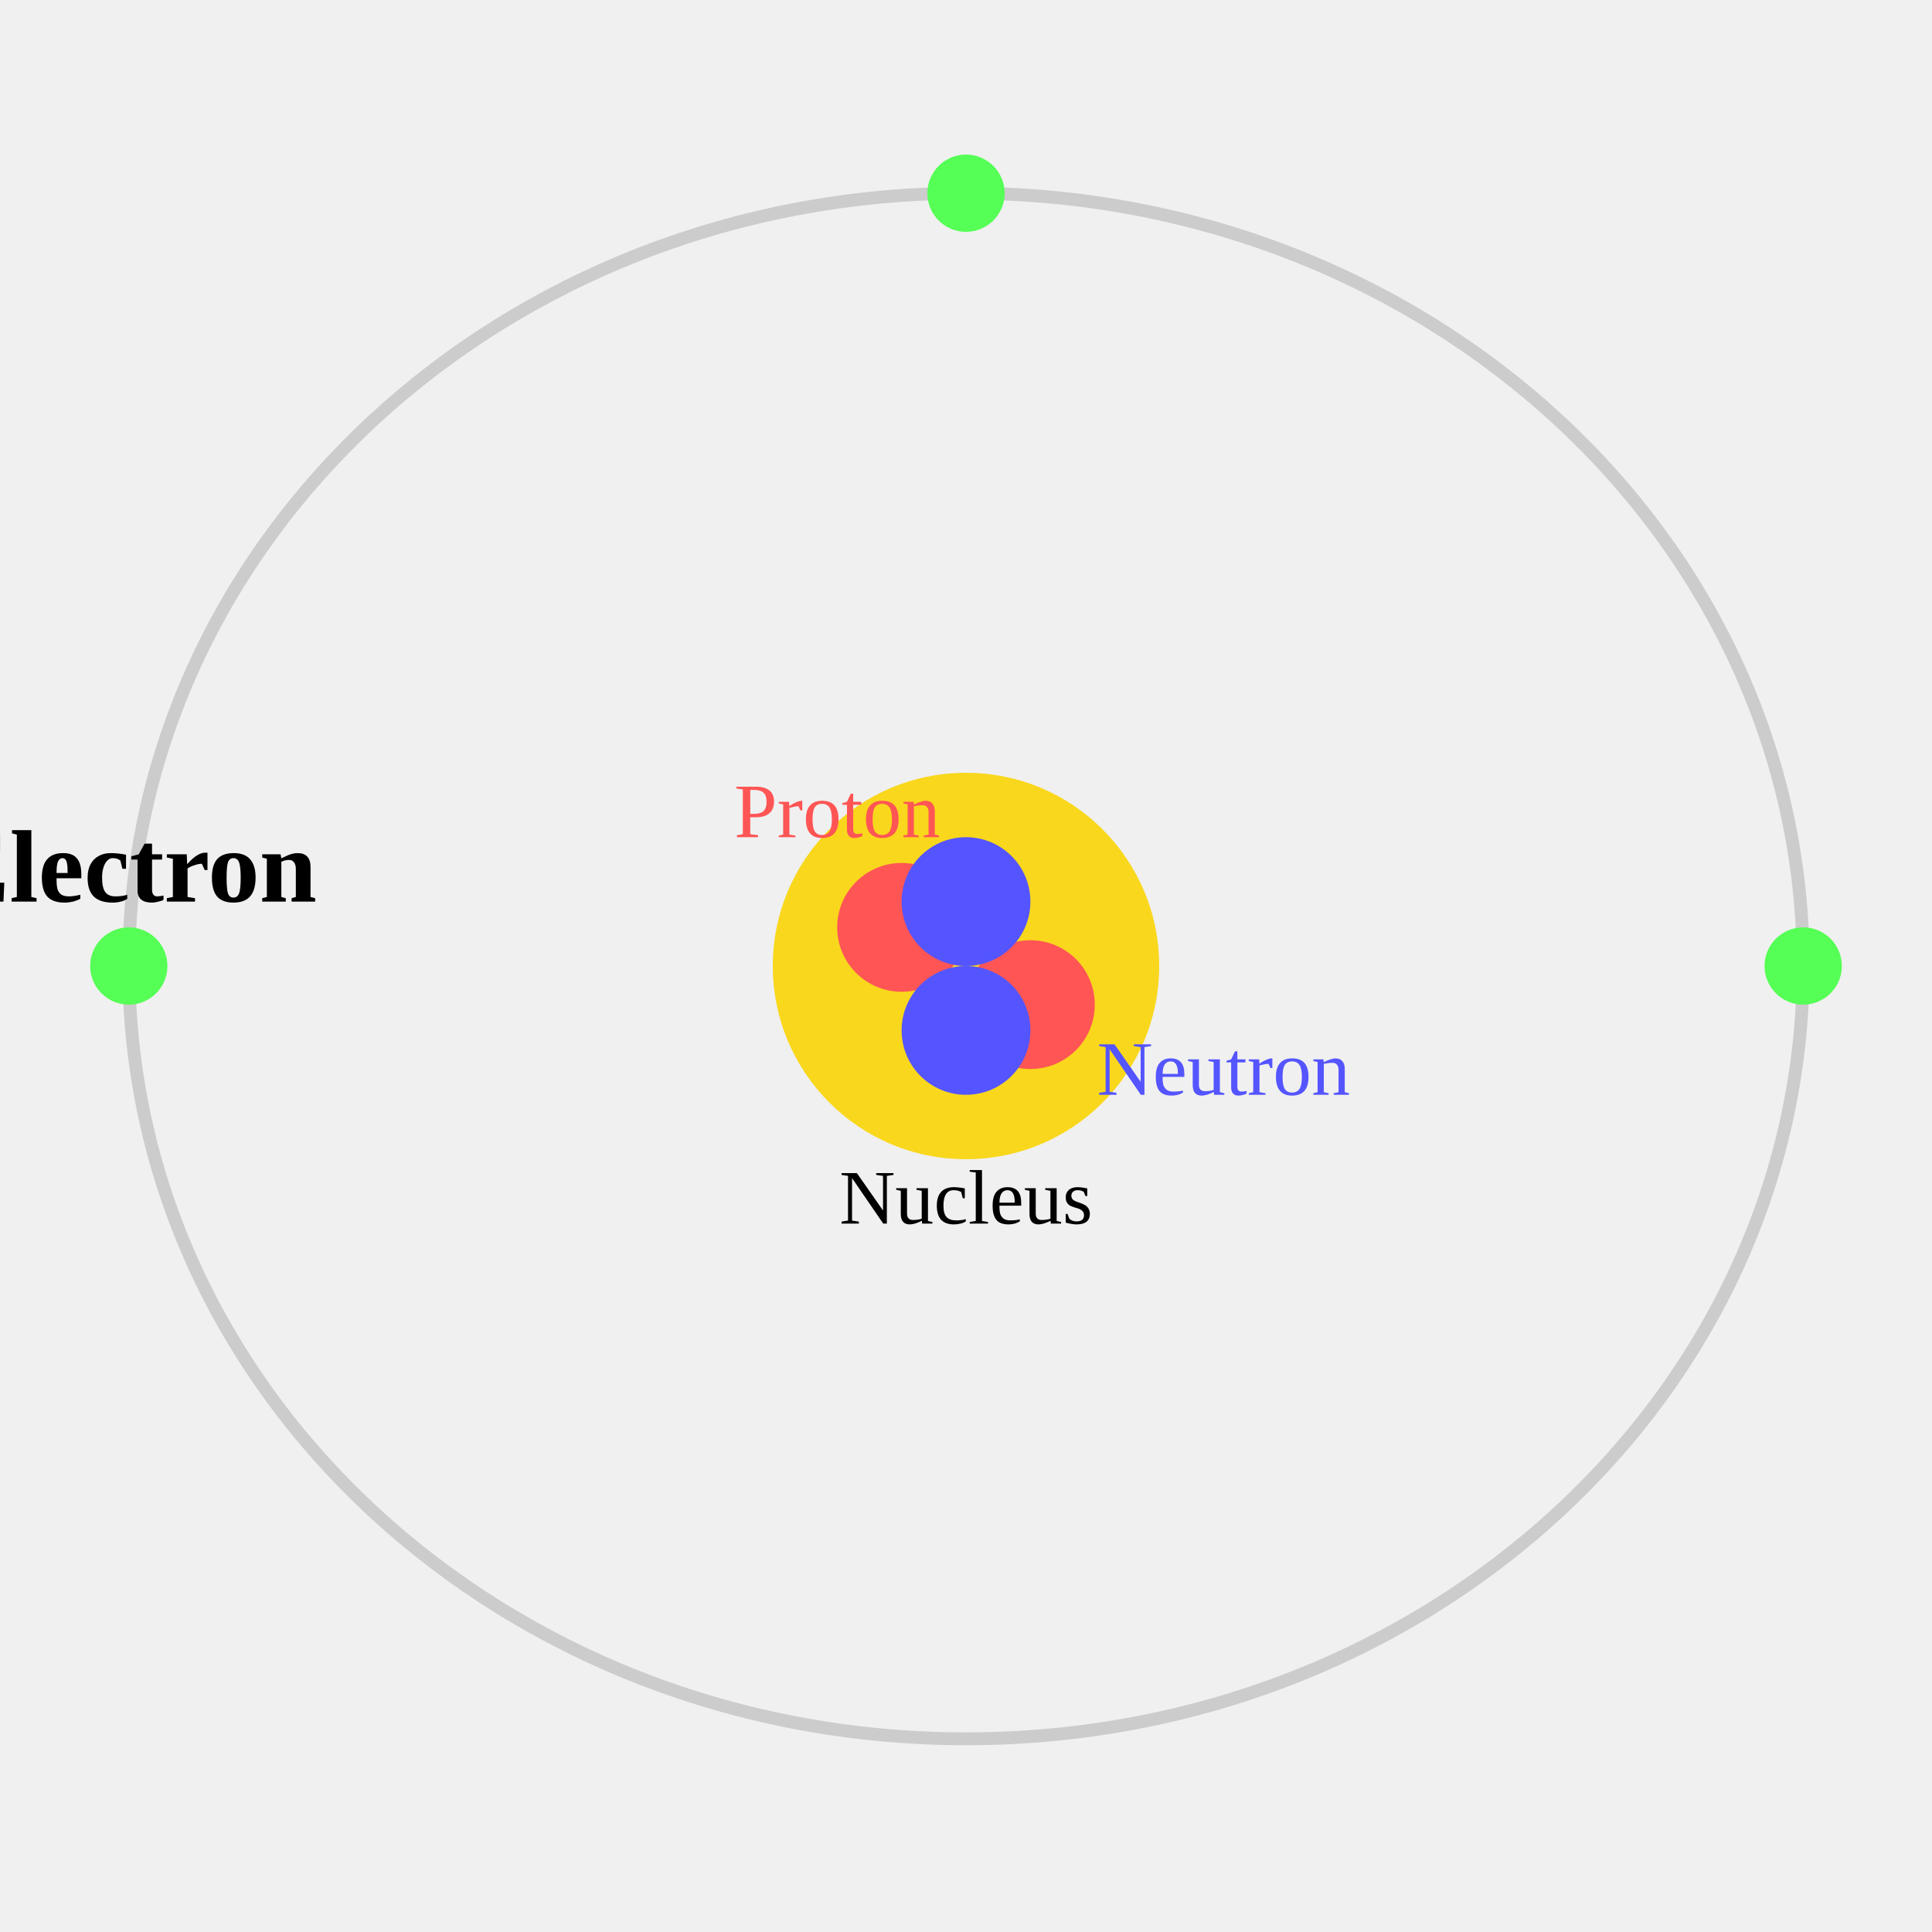
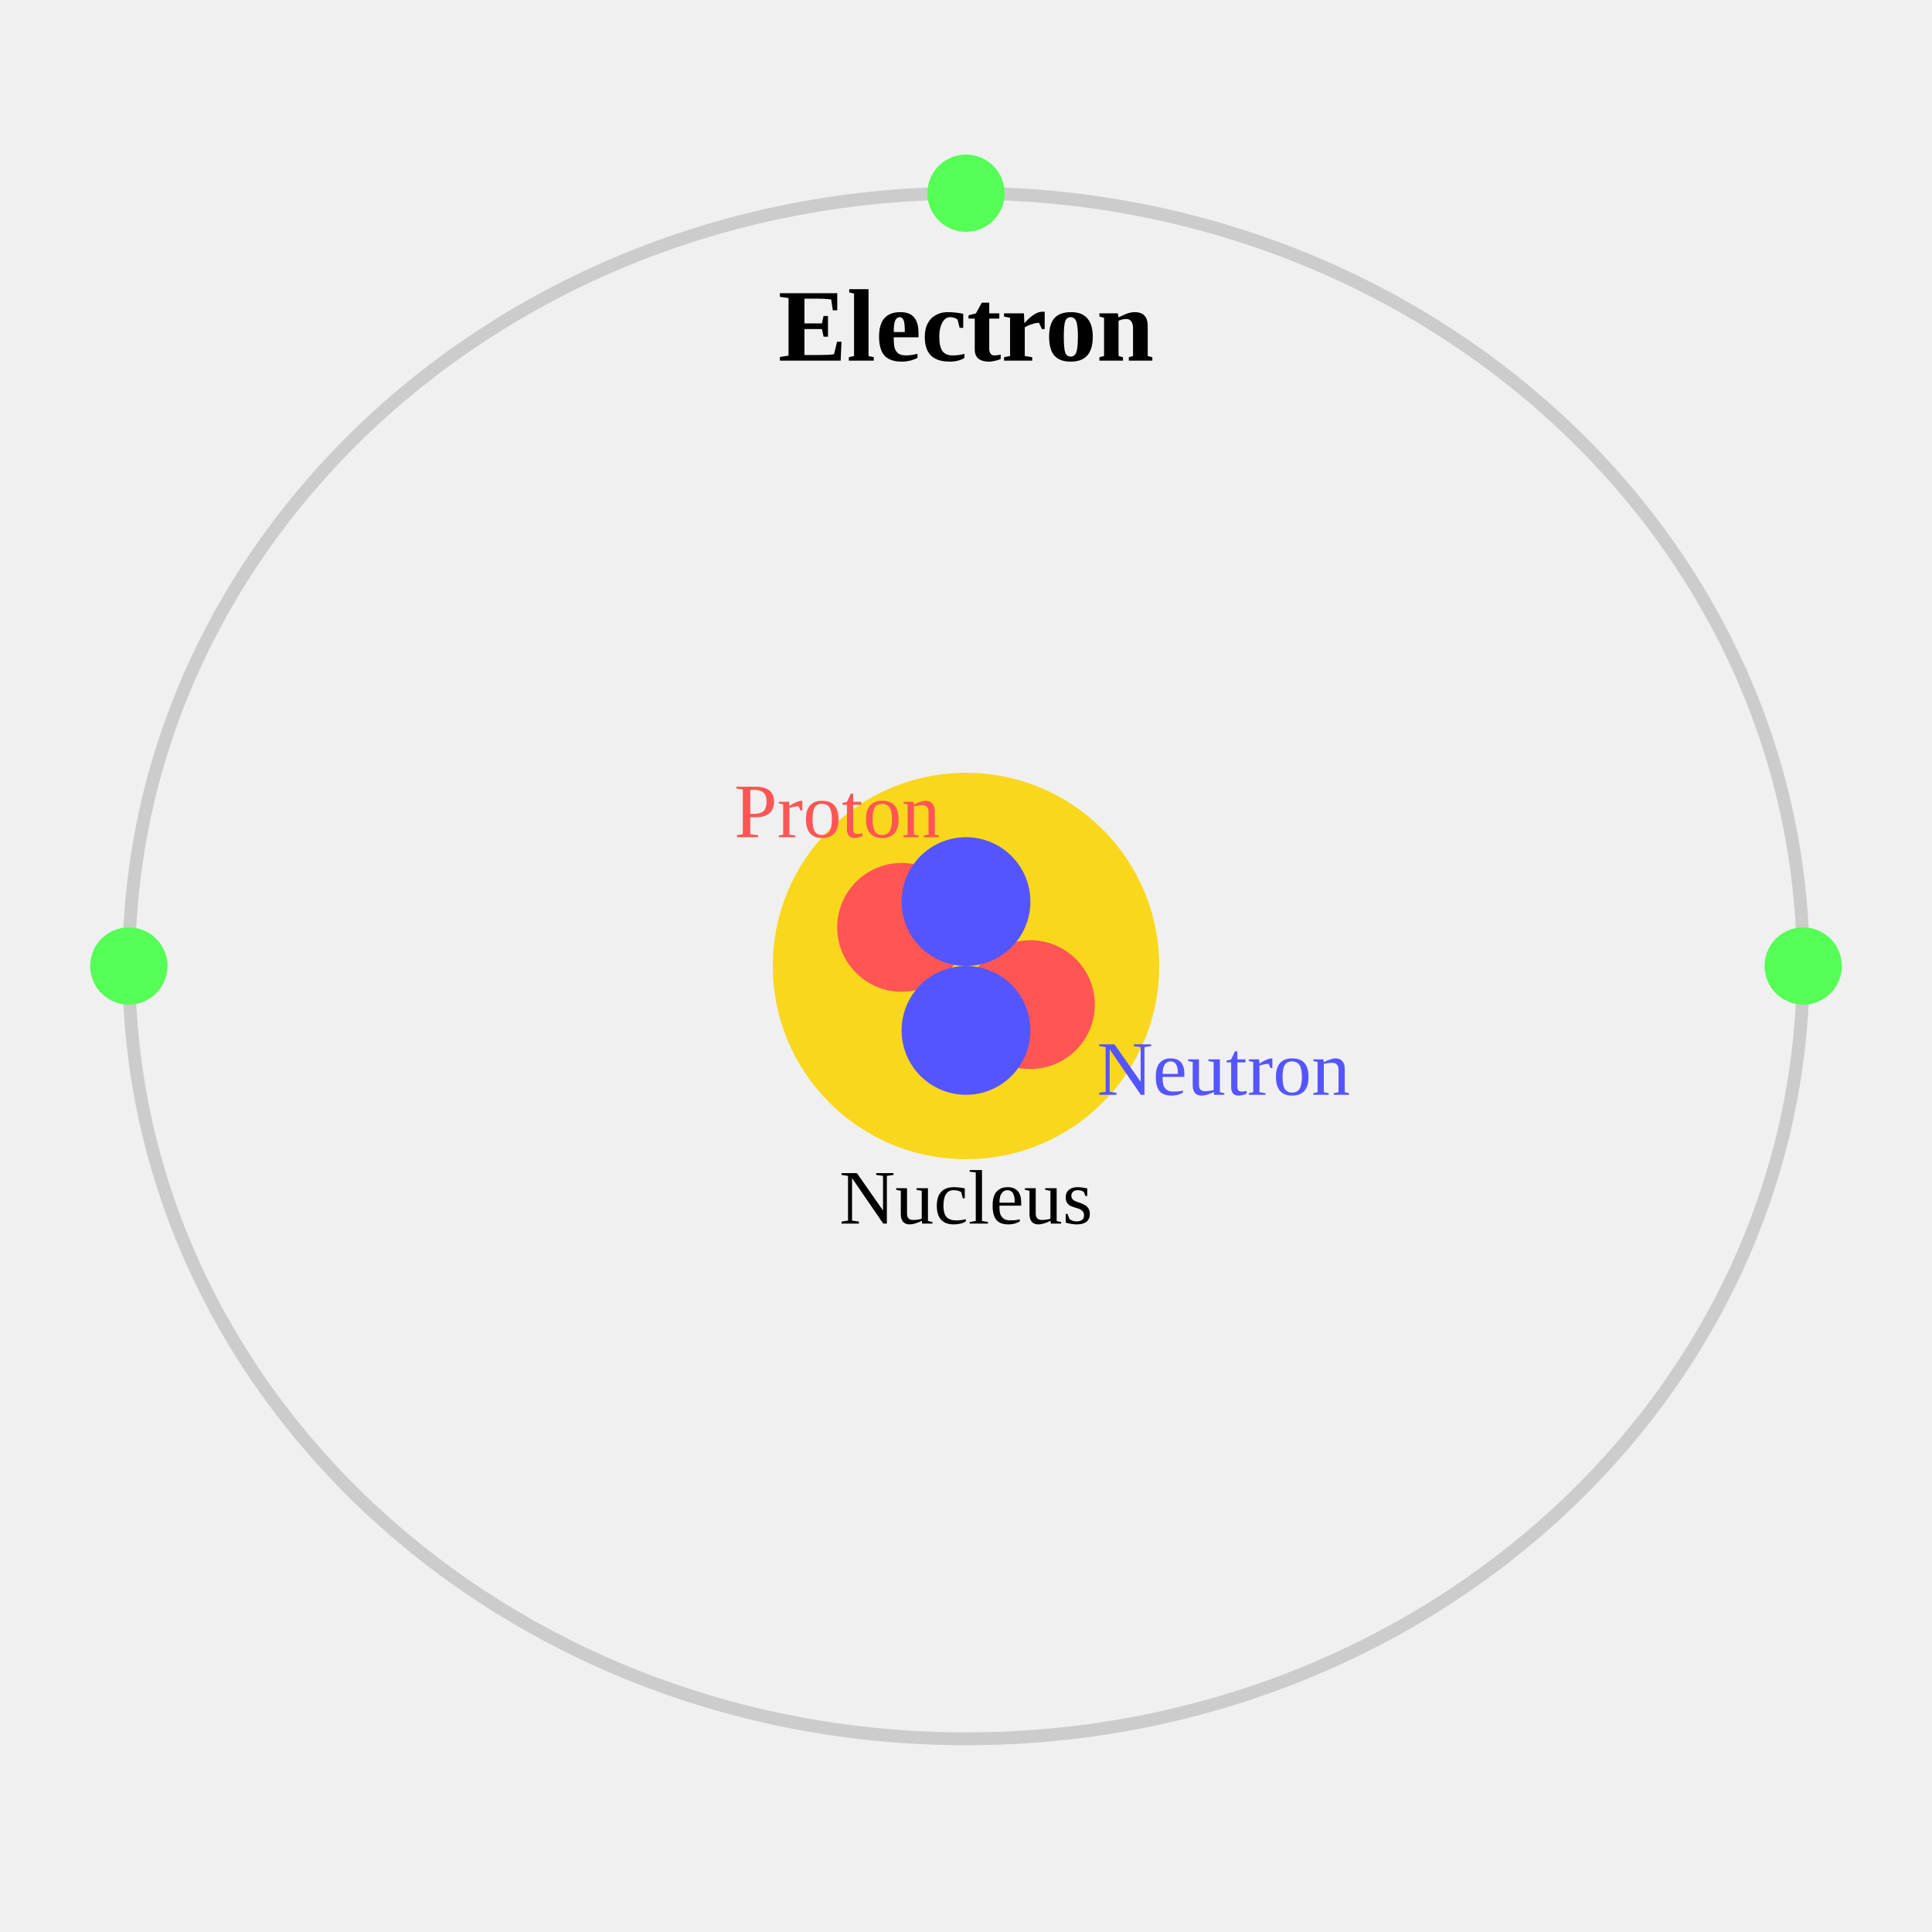
<svg xmlns="http://www.w3.org/2000/svg" viewBox="0 0 150 150">
  <rect width="100%" height="100%" fill="#f0f0f0" />
  <ellipse cx="75" cy="75" rx="65" ry="60" fill="none" stroke="#ccc" stroke-width="1" />
  <circle cx="75" cy="75" r="15" fill="#f9d71c" />
  <circle cx="70" cy="72" r="5" fill="#ff5555" />
  <circle cx="80" cy="78" r="5" fill="#ff5555" />
  <circle cx="75" cy="70" r="5" fill="#5555ff" />
  <circle cx="75" cy="80" r="5" fill="#5555ff" />
  <circle cx="10" cy="75" r="3" fill="#55ff55" />
  <circle cx="140" cy="75" r="3" fill="#55ff55" />
  <circle cx="75" cy="15" r="3" fill="#55ff55" />
-   <text x="10" y="70" text-anchor="middle" font-size="8" font-weight="bold">Electron</text>
+   <text x="75" y="28" text-anchor="middle" font-size="8" font-weight="bold">Electron</text>
  <text x="75" y="95" text-anchor="middle" font-size="6">Nucleus</text>
  <text x="65" y="65" text-anchor="middle" font-size="6" fill="#ff5555">Proton</text>
  <text x="95" y="85" text-anchor="middle" font-size="6" fill="#5555ff">Neutron</text>
</svg>
